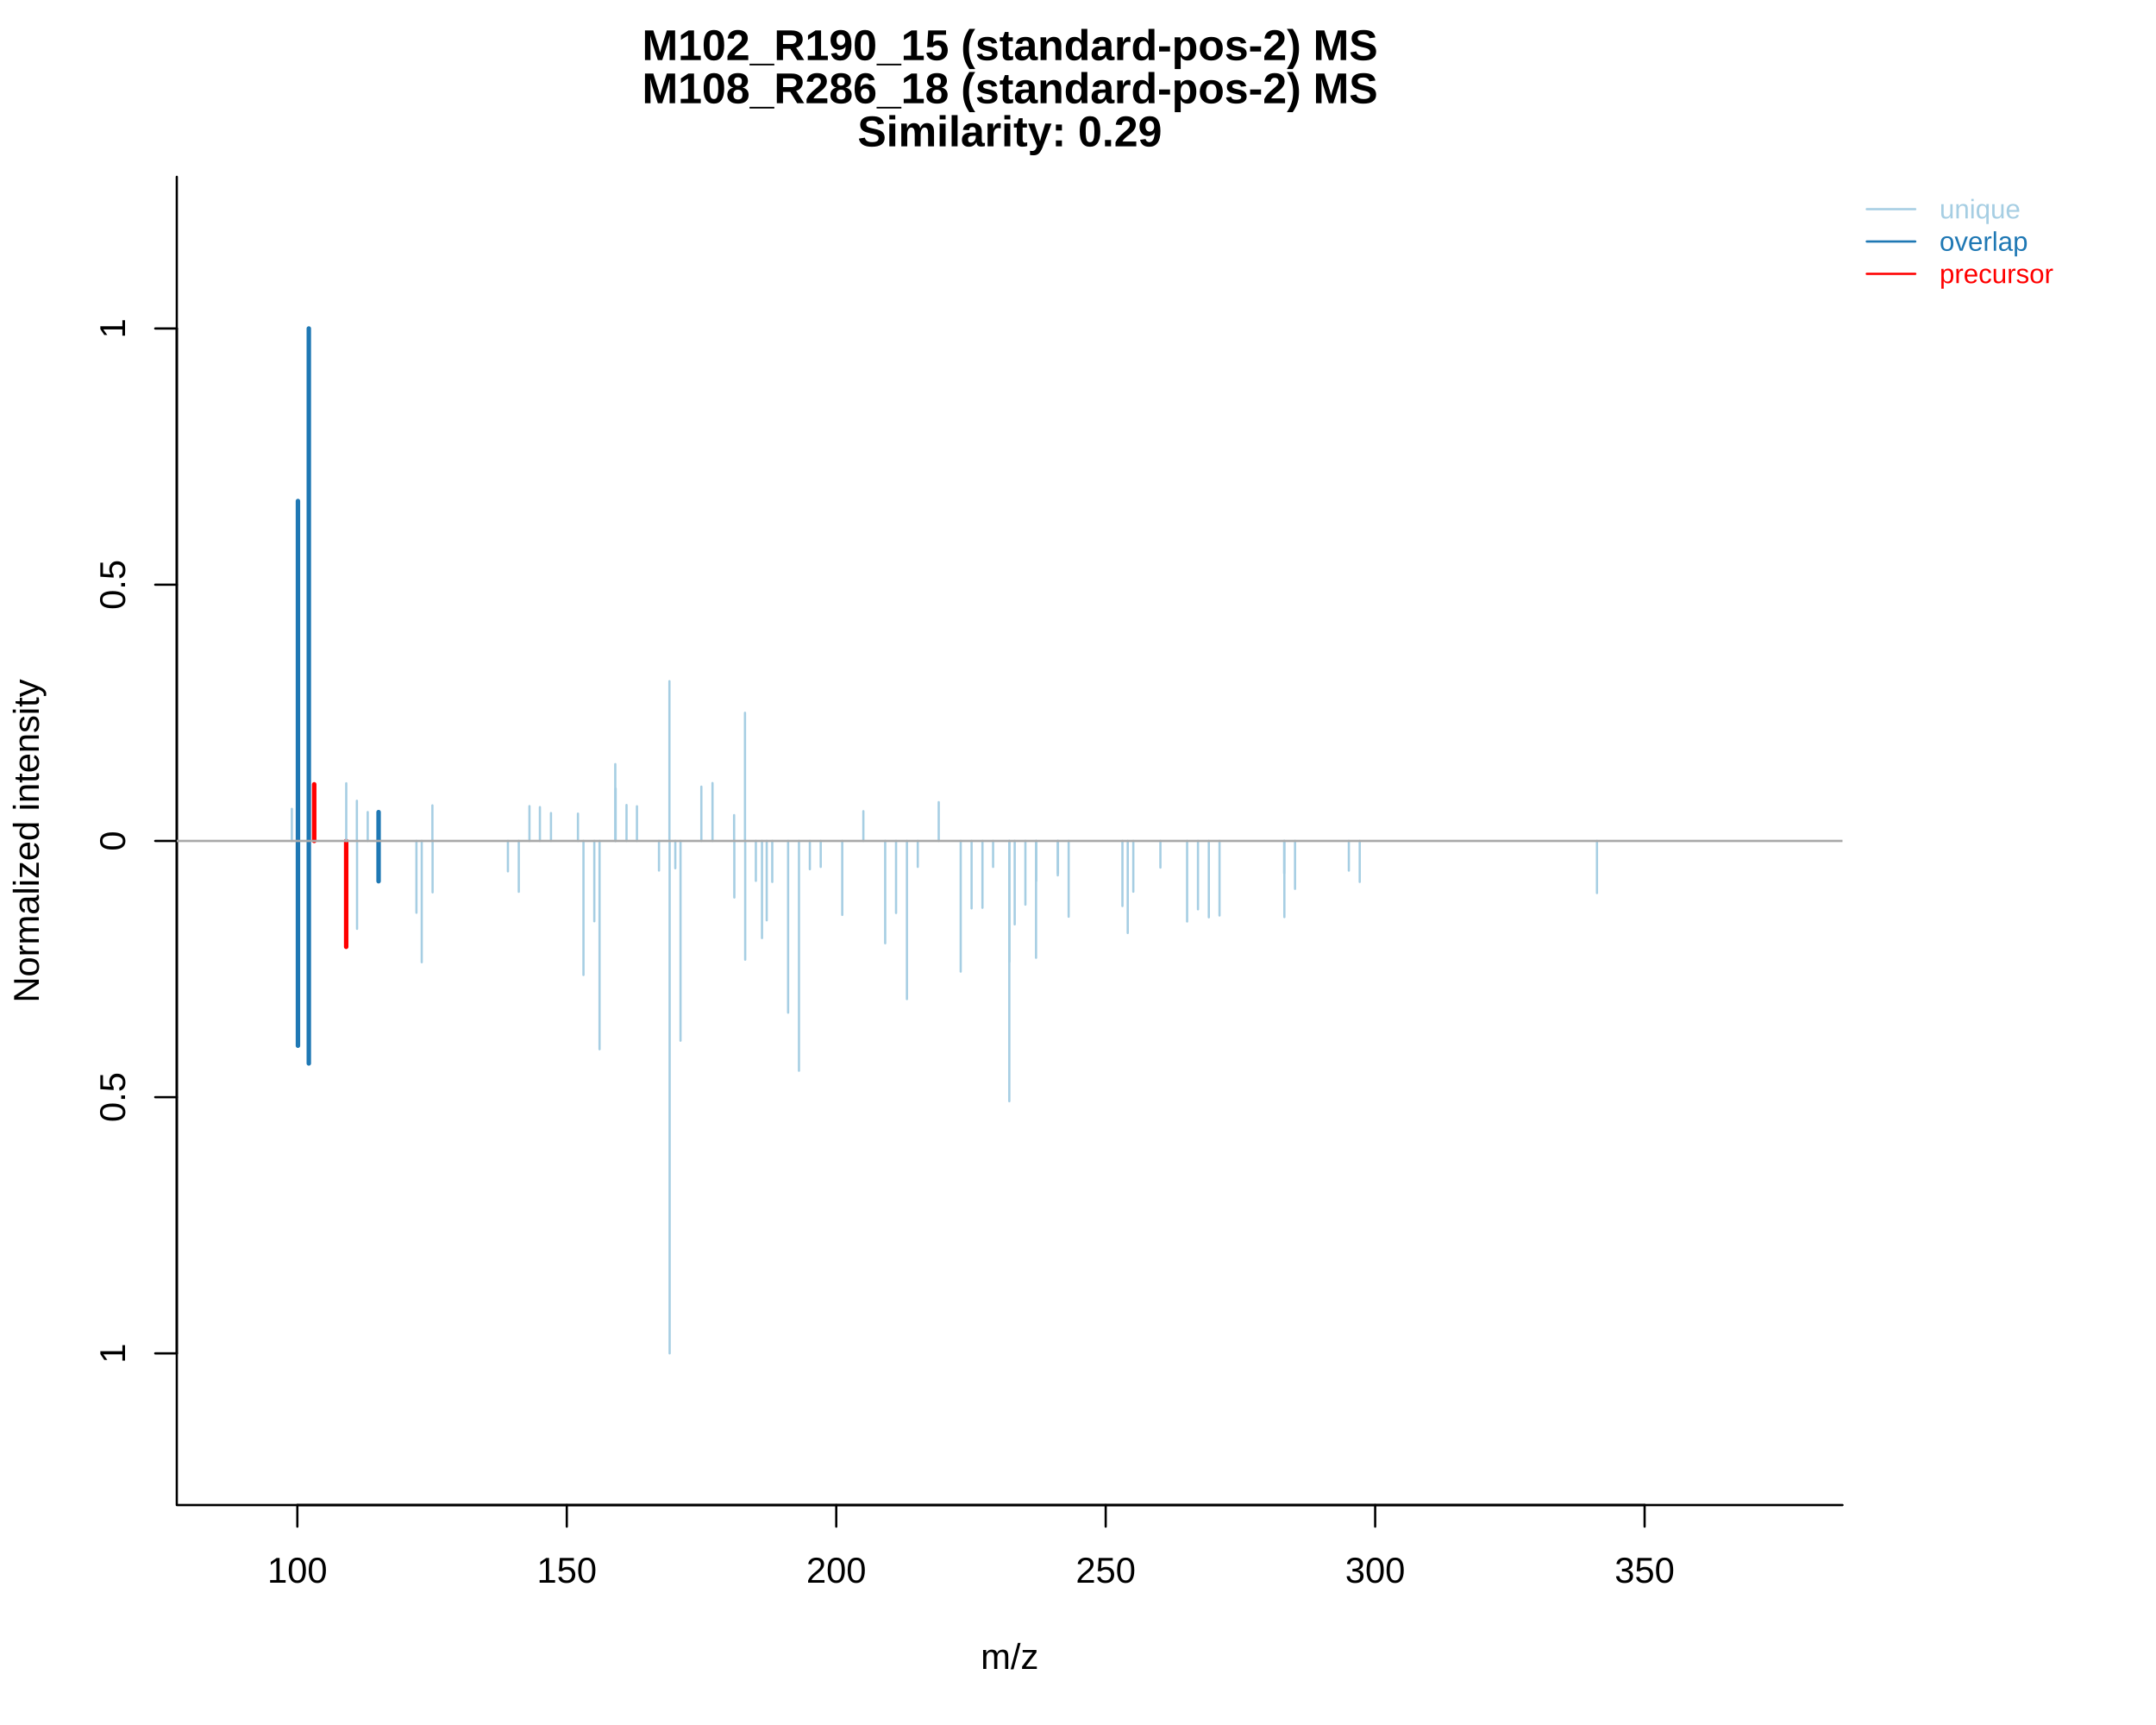
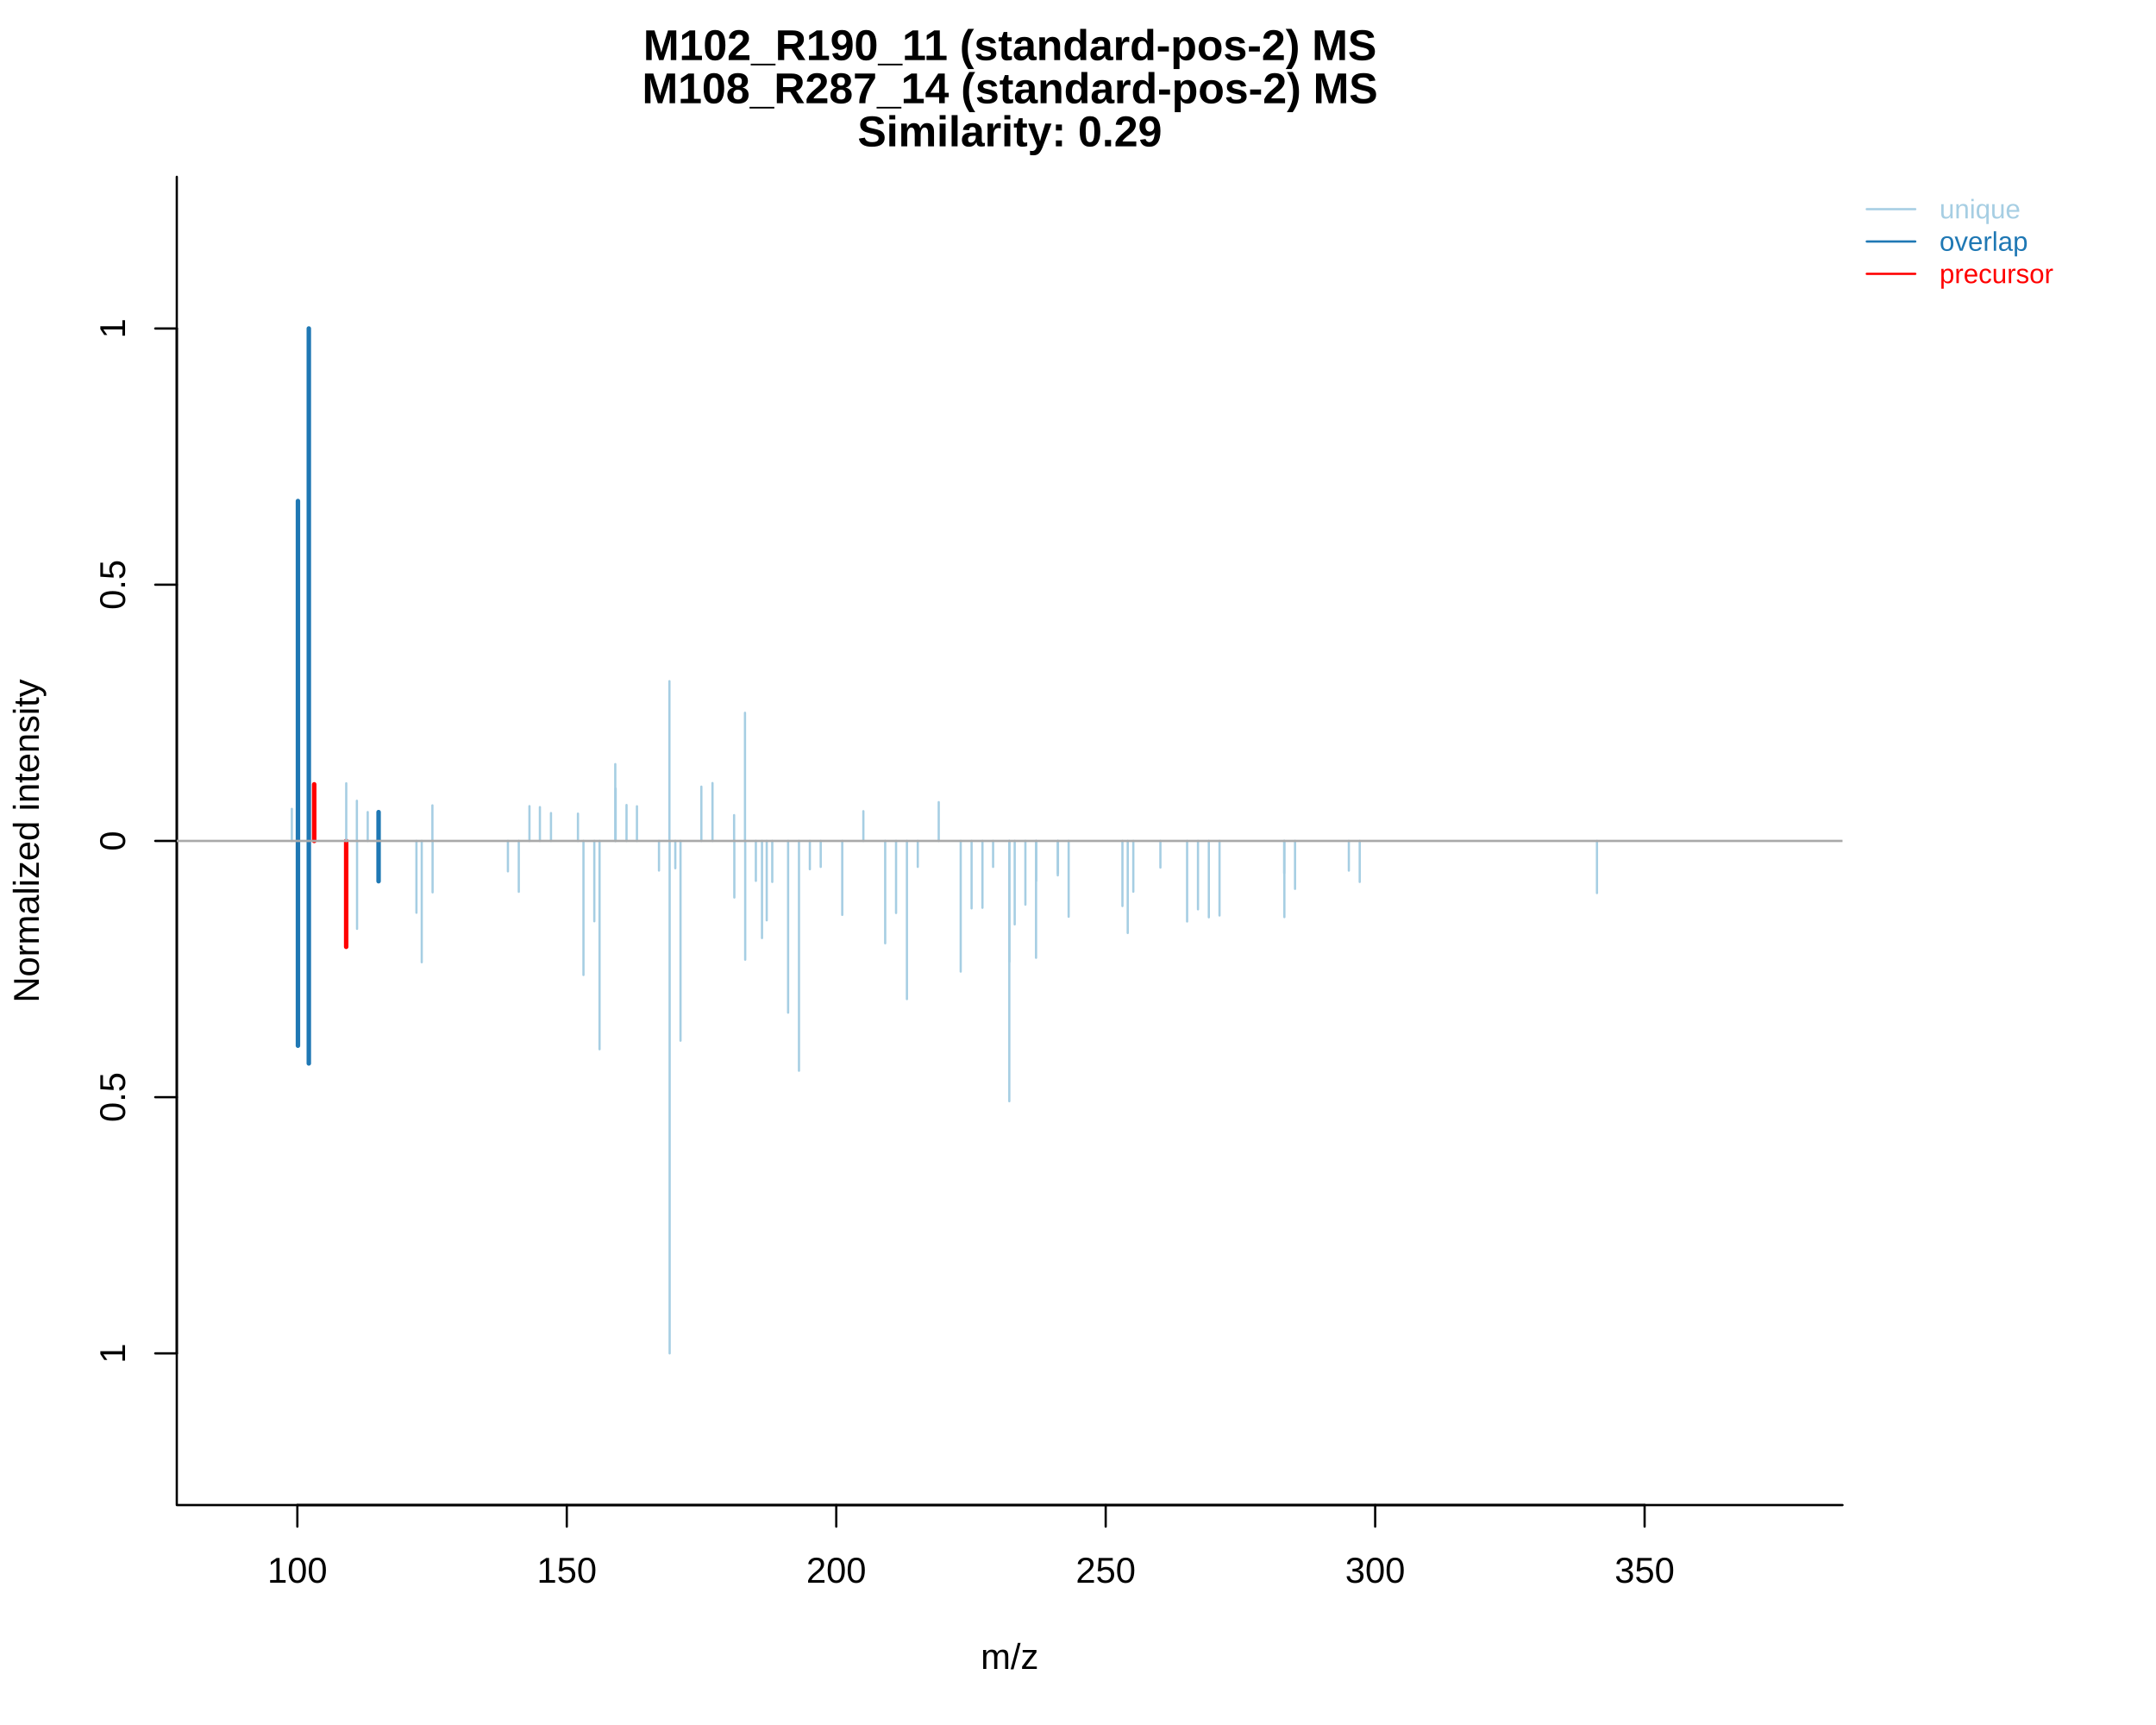
<svg xmlns="http://www.w3.org/2000/svg" viewBox="0 0 720.00 576.00">
  <defs>
    <style type="text/css">
    line, polyline, polygon, path, rect, circle {
      fill: none;
      stroke: #000000;
      stroke-linecap: round;
      stroke-linejoin: round;
      stroke-miterlimit: 10.00;
    }
  </style>
  </defs>
  <rect width="100%" height="100%" style="stroke: none; fill: #FFFFFF;" />
  <line x1="99.30" y1="502.56" x2="549.22" y2="502.56" style="stroke-width: 0.75;" />
  <line x1="99.30" y1="502.56" x2="99.30" y2="509.76" style="stroke-width: 0.75;" />
  <line x1="189.28" y1="502.56" x2="189.28" y2="509.76" style="stroke-width: 0.75;" />
  <line x1="279.27" y1="502.56" x2="279.27" y2="509.76" style="stroke-width: 0.75;" />
  <line x1="369.25" y1="502.56" x2="369.25" y2="509.76" style="stroke-width: 0.75;" />
  <line x1="459.24" y1="502.56" x2="459.24" y2="509.76" style="stroke-width: 0.75;" />
  <line x1="549.22" y1="502.56" x2="549.22" y2="509.76" style="stroke-width: 0.75;" />
  <text x="89.29" y="528.48" style="font-size: 12.00px; font-family: Liberation Sans;" textLength="20.02px" lengthAdjust="spacingAndGlyphs">100</text>
  <text x="179.28" y="528.48" style="font-size: 12.00px; font-family: Liberation Sans;" textLength="20.02px" lengthAdjust="spacingAndGlyphs">150</text>
  <text x="269.26" y="528.48" style="font-size: 12.00px; font-family: Liberation Sans;" textLength="20.02px" lengthAdjust="spacingAndGlyphs">200</text>
  <text x="359.25" y="528.48" style="font-size: 12.00px; font-family: Liberation Sans;" textLength="20.02px" lengthAdjust="spacingAndGlyphs">250</text>
  <text x="449.23" y="528.48" style="font-size: 12.00px; font-family: Liberation Sans;" textLength="20.02px" lengthAdjust="spacingAndGlyphs">300</text>
  <text x="539.22" y="528.48" style="font-size: 12.00px; font-family: Liberation Sans;" textLength="20.02px" lengthAdjust="spacingAndGlyphs">350</text>
  <polyline points="59.04,59.04 59.04,502.56 615.31,502.56 " style="stroke-width: 0.75;" />
  <defs>
    <clipPath id="cpMC4wMHw2NDUuNTV8NTc2LjAwfDAuMDA=">
      <rect x="0.00" y="0.00" width="645.55" height="576.00" />
    </clipPath>
  </defs>
  <g clip-path="url(#cpMC4wMHw2NDUuNTV8NTc2LjAwfDAuMDA=)">
-     <text x="214.42" y="20.07" style="font-size: 14.40px; font-weight: bold; font-family: Liberation Sans;" textLength="245.52px" lengthAdjust="spacingAndGlyphs">M102_R190_15 (standard-pos-2) MS</text>
+     <text x="214.82" y="20.07" style="font-size: 14.40px; font-weight: bold; font-family: Liberation Sans;" textLength="244.72px" lengthAdjust="spacingAndGlyphs">M102_R190_11 (standard-pos-2) MS</text>
  </g>
  <g clip-path="url(#cpMC4wMHw2NDUuNTV8NTc2LjAwfDAuMDA=)">
-     <text x="214.42" y="34.47" style="font-size: 14.40px; font-weight: bold; font-family: Liberation Sans;" textLength="245.52px" lengthAdjust="spacingAndGlyphs">M108_R286_18 (standard-pos-2) MS</text>
+     <text x="214.42" y="34.47" style="font-size: 14.40px; font-weight: bold; font-family: Liberation Sans;" textLength="245.52px" lengthAdjust="spacingAndGlyphs">M108_R287_14 (standard-pos-2) MS</text>
  </g>
  <g clip-path="url(#cpMC4wMHw2NDUuNTV8NTc2LjAwfDAuMDA=)">
    <text x="286.39" y="48.87" style="font-size: 14.40px; font-weight: bold; font-family: Liberation Sans;" textLength="101.58px" lengthAdjust="spacingAndGlyphs">Similarity: 0.29</text>
  </g>
  <g clip-path="url(#cpMC4wMHw2NDUuNTV8NTc2LjAwfDAuMDA=)">
    <text x="327.51" y="557.28" style="font-size: 12.00px; font-family: Liberation Sans;" textLength="19.33px" lengthAdjust="spacingAndGlyphs">m/z</text>
  </g>
  <g clip-path="url(#cpMC4wMHw2NDUuNTV8NTc2LjAwfDAuMDA=)">
    <text transform="translate(12.96,334.82) rotate(-90)" style="font-size: 12.00px; font-family: Liberation Sans;" textLength="108.05px" lengthAdjust="spacingAndGlyphs">Normalized intensity</text>
  </g>
  <defs>
    <clipPath id="cpNTkuMDR8NjE1LjMxfDUwMi41Nnw1OS4wNA==">
      <rect x="59.04" y="59.04" width="556.27" height="443.52" />
    </clipPath>
  </defs>
  <line x1="223.63" y1="280.80" x2="223.63" y2="451.91" style="stroke-width: 0.75; stroke: #A6CEE3;" clip-path="url(#cpNTkuMDR8NjE1LjMxfDUwMi41Nnw1OS4wNA==)" />
  <line x1="337.06" y1="280.80" x2="337.06" y2="367.72" style="stroke-width: 0.75; stroke: #A6CEE3;" clip-path="url(#cpNTkuMDR8NjE1LjMxfDUwMi41Nnw1OS4wNA==)" />
  <line x1="266.82" y1="280.80" x2="266.82" y2="357.54" style="stroke-width: 0.75; stroke: #A6CEE3;" clip-path="url(#cpNTkuMDR8NjE1LjMxfDUwMi41Nnw1OS4wNA==)" />
  <line x1="103.13" y1="280.80" x2="103.13" y2="355.09" style="stroke-width: 1.50; stroke: #1F78B4;" clip-path="url(#cpNTkuMDR8NjE1LjMxfDUwMi41Nnw1OS4wNA==)" />
  <line x1="200.22" y1="280.80" x2="200.22" y2="350.36" style="stroke-width: 0.75; stroke: #A6CEE3;" clip-path="url(#cpNTkuMDR8NjE1LjMxfDUwMi41Nnw1OS4wNA==)" />
  <line x1="99.50" y1="280.80" x2="99.50" y2="349.17" style="stroke-width: 1.50; stroke: #1F78B4;" clip-path="url(#cpNTkuMDR8NjE1LjMxfDUwMi41Nnw1OS4wNA==)" />
  <line x1="227.26" y1="280.80" x2="227.26" y2="347.50" style="stroke-width: 0.75; stroke: #A6CEE3;" clip-path="url(#cpNTkuMDR8NjE1LjMxfDUwMi41Nnw1OS4wNA==)" />
  <line x1="263.19" y1="280.80" x2="263.19" y2="338.14" style="stroke-width: 0.75; stroke: #A6CEE3;" clip-path="url(#cpNTkuMDR8NjE1LjMxfDUwMi41Nnw1OS4wNA==)" />
  <line x1="302.87" y1="280.80" x2="302.87" y2="333.61" style="stroke-width: 0.75; stroke: #A6CEE3;" clip-path="url(#cpNTkuMDR8NjE1LjMxfDUwMi41Nnw1OS4wNA==)" />
  <line x1="194.85" y1="280.80" x2="194.85" y2="325.56" style="stroke-width: 0.75; stroke: #A6CEE3;" clip-path="url(#cpNTkuMDR8NjE1LjMxfDUwMi41Nnw1OS4wNA==)" />
  <line x1="320.83" y1="280.80" x2="320.83" y2="324.43" style="stroke-width: 0.75; stroke: #A6CEE3;" clip-path="url(#cpNTkuMDR8NjE1LjMxfDUwMi41Nnw1OS4wNA==)" />
  <line x1="140.84" y1="280.80" x2="140.84" y2="321.31" style="stroke-width: 0.75; stroke: #A6CEE3;" clip-path="url(#cpNTkuMDR8NjE1LjMxfDUwMi41Nnw1OS4wNA==)" />
  <line x1="337.07" y1="280.80" x2="337.07" y2="321.10" style="stroke-width: 0.75; stroke: #A6CEE3;" clip-path="url(#cpNTkuMDR8NjE1LjMxfDUwMi41Nnw1OS4wNA==)" />
  <line x1="248.86" y1="280.80" x2="248.86" y2="320.45" style="stroke-width: 0.75; stroke: #A6CEE3;" clip-path="url(#cpNTkuMDR8NjE1LjMxfDUwMi41Nnw1OS4wNA==)" />
  <line x1="345.99" y1="280.80" x2="345.99" y2="319.82" style="stroke-width: 0.75; stroke: #A6CEE3;" clip-path="url(#cpNTkuMDR8NjE1LjMxfDUwMi41Nnw1OS4wNA==)" />
  <line x1="115.61" y1="280.80" x2="115.61" y2="316.16" style="stroke-width: 1.50; stroke: #FF0000;" clip-path="url(#cpNTkuMDR8NjE1LjMxfDUwMi41Nnw1OS4wNA==)" />
  <line x1="295.61" y1="280.80" x2="295.61" y2="314.97" style="stroke-width: 0.75; stroke: #A6CEE3;" clip-path="url(#cpNTkuMDR8NjE1LjMxfDUwMi41Nnw1OS4wNA==)" />
  <line x1="254.47" y1="280.80" x2="254.47" y2="313.23" style="stroke-width: 0.75; stroke: #A6CEE3;" clip-path="url(#cpNTkuMDR8NjE1LjMxfDUwMi41Nnw1OS4wNA==)" />
  <line x1="376.61" y1="280.80" x2="376.61" y2="311.54" style="stroke-width: 0.75; stroke: #A6CEE3;" clip-path="url(#cpNTkuMDR8NjE1LjMxfDUwMi41Nnw1OS4wNA==)" />
  <line x1="119.24" y1="280.80" x2="119.24" y2="310.15" style="stroke-width: 0.75; stroke: #A6CEE3;" clip-path="url(#cpNTkuMDR8NjE1LjMxfDUwMi41Nnw1OS4wNA==)" />
  <line x1="338.86" y1="280.80" x2="338.86" y2="308.66" style="stroke-width: 0.75; stroke: #A6CEE3;" clip-path="url(#cpNTkuMDR8NjE1LjMxfDUwMi41Nnw1OS4wNA==)" />
  <line x1="396.44" y1="280.80" x2="396.44" y2="307.70" style="stroke-width: 0.75; stroke: #A6CEE3;" clip-path="url(#cpNTkuMDR8NjE1LjMxfDUwMi41Nnw1OS4wNA==)" />
  <line x1="198.47" y1="280.80" x2="198.47" y2="307.63" style="stroke-width: 0.75; stroke: #A6CEE3;" clip-path="url(#cpNTkuMDR8NjE1LjMxfDUwMi41Nnw1OS4wNA==)" />
  <line x1="256.05" y1="280.80" x2="256.05" y2="307.31" style="stroke-width: 0.75; stroke: #A6CEE3;" clip-path="url(#cpNTkuMDR8NjE1LjMxfDUwMi41Nnw1OS4wNA==)" />
  <line x1="403.69" y1="280.80" x2="403.69" y2="306.30" style="stroke-width: 0.75; stroke: #A6CEE3;" clip-path="url(#cpNTkuMDR8NjE1LjMxfDUwMi41Nnw1OS4wNA==)" />
  <line x1="428.92" y1="280.80" x2="428.92" y2="306.23" style="stroke-width: 0.75; stroke: #A6CEE3;" clip-path="url(#cpNTkuMDR8NjE1LjMxfDUwMi41Nnw1OS4wNA==)" />
  <line x1="356.88" y1="280.80" x2="356.88" y2="306.11" style="stroke-width: 0.75; stroke: #A6CEE3;" clip-path="url(#cpNTkuMDR8NjE1LjMxfDUwMi41Nnw1OS4wNA==)" />
  <line x1="407.26" y1="280.80" x2="407.26" y2="305.70" style="stroke-width: 0.75; stroke: #A6CEE3;" clip-path="url(#cpNTkuMDR8NjE1LjMxfDUwMi41Nnw1OS4wNA==)" />
  <line x1="281.27" y1="280.80" x2="281.27" y2="305.50" style="stroke-width: 0.75; stroke: #A6CEE3;" clip-path="url(#cpNTkuMDR8NjE1LjMxfDUwMi41Nnw1OS4wNA==)" />
  <line x1="299.24" y1="280.80" x2="299.24" y2="304.86" style="stroke-width: 0.75; stroke: #A6CEE3;" clip-path="url(#cpNTkuMDR8NjE1LjMxfDUwMi41Nnw1OS4wNA==)" />
  <line x1="139.07" y1="280.80" x2="139.07" y2="304.78" style="stroke-width: 0.75; stroke: #A6CEE3;" clip-path="url(#cpNTkuMDR8NjE1LjMxfDUwMi41Nnw1OS4wNA==)" />
  <line x1="400.07" y1="280.80" x2="400.07" y2="303.64" style="stroke-width: 0.75; stroke: #A6CEE3;" clip-path="url(#cpNTkuMDR8NjE1LjMxfDUwMi41Nnw1OS4wNA==)" />
  <line x1="324.46" y1="280.80" x2="324.46" y2="303.32" style="stroke-width: 0.75; stroke: #A6CEE3;" clip-path="url(#cpNTkuMDR8NjE1LjMxfDUwMi41Nnw1OS4wNA==)" />
  <line x1="328.09" y1="280.80" x2="328.09" y2="303.12" style="stroke-width: 0.75; stroke: #A6CEE3;" clip-path="url(#cpNTkuMDR8NjE1LjMxfDUwMi41Nnw1OS4wNA==)" />
  <line x1="374.84" y1="280.80" x2="374.84" y2="302.54" style="stroke-width: 0.75; stroke: #A6CEE3;" clip-path="url(#cpNTkuMDR8NjE1LjMxfDUwMi41Nnw1OS4wNA==)" />
  <line x1="342.43" y1="280.80" x2="342.43" y2="302.07" style="stroke-width: 0.75; stroke: #A6CEE3;" clip-path="url(#cpNTkuMDR8NjE1LjMxfDUwMi41Nnw1OS4wNA==)" />
  <line x1="245.23" y1="280.80" x2="245.23" y2="299.69" style="stroke-width: 0.75; stroke: #A6CEE3;" clip-path="url(#cpNTkuMDR8NjE1LjMxfDUwMi41Nnw1OS4wNA==)" />
  <line x1="533.31" y1="280.80" x2="533.31" y2="298.20" style="stroke-width: 0.75; stroke: #A6CEE3;" clip-path="url(#cpNTkuMDR8NjE1LjMxfDUwMi41Nnw1OS4wNA==)" />
  <line x1="144.46" y1="280.80" x2="144.46" y2="297.97" style="stroke-width: 0.75; stroke: #A6CEE3;" clip-path="url(#cpNTkuMDR8NjE1LjMxfDUwMi41Nnw1OS4wNA==)" />
  <line x1="173.25" y1="280.80" x2="173.25" y2="297.78" style="stroke-width: 0.75; stroke: #A6CEE3;" clip-path="url(#cpNTkuMDR8NjE1LjMxfDUwMi41Nnw1OS4wNA==)" />
  <line x1="378.47" y1="280.80" x2="378.47" y2="297.75" style="stroke-width: 0.75; stroke: #A6CEE3;" clip-path="url(#cpNTkuMDR8NjE1LjMxfDUwMi41Nnw1OS4wNA==)" />
  <line x1="432.48" y1="280.80" x2="432.48" y2="296.81" style="stroke-width: 0.75; stroke: #A6CEE3;" clip-path="url(#cpNTkuMDR8NjE1LjMxfDUwMi41Nnw1OS4wNA==)" />
  <line x1="454.08" y1="280.80" x2="454.08" y2="294.49" style="stroke-width: 0.75; stroke: #A6CEE3;" clip-path="url(#cpNTkuMDR8NjE1LjMxfDUwMi41Nnw1OS4wNA==)" />
  <line x1="257.90" y1="280.80" x2="257.90" y2="294.49" style="stroke-width: 0.75; stroke: #A6CEE3;" clip-path="url(#cpNTkuMDR8NjE1LjMxfDUwMi41Nnw1OS4wNA==)" />
  <line x1="126.43" y1="280.80" x2="126.43" y2="294.25" style="stroke-width: 1.50; stroke: #1F78B4;" clip-path="url(#cpNTkuMDR8NjE1LjMxfDUwMi41Nnw1OS4wNA==)" />
  <line x1="252.42" y1="280.80" x2="252.42" y2="294.13" style="stroke-width: 0.75; stroke: #A6CEE3;" clip-path="url(#cpNTkuMDR8NjE1LjMxfDUwMi41Nnw1OS4wNA==)" />
  <line x1="346.06" y1="280.80" x2="346.06" y2="294.09" style="stroke-width: 0.75; stroke: #A6CEE3;" clip-path="url(#cpNTkuMDR8NjE1LjMxfDUwMi41Nnw1OS4wNA==)" />
  <line x1="353.25" y1="280.80" x2="353.25" y2="292.30" style="stroke-width: 0.75; stroke: #A6CEE3;" clip-path="url(#cpNTkuMDR8NjE1LjMxfDUwMi41Nnw1OS4wNA==)" />
  <line x1="353.31" y1="280.80" x2="353.31" y2="291.59" style="stroke-width: 0.75; stroke: #A6CEE3;" clip-path="url(#cpNTkuMDR8NjE1LjMxfDUwMi41Nnw1OS4wNA==)" />
  <line x1="428.85" y1="280.80" x2="428.85" y2="291.56" style="stroke-width: 0.75; stroke: #A6CEE3;" clip-path="url(#cpNTkuMDR8NjE1LjMxfDUwMi41Nnw1OS4wNA==)" />
  <line x1="169.62" y1="280.80" x2="169.62" y2="290.96" style="stroke-width: 0.75; stroke: #A6CEE3;" clip-path="url(#cpNTkuMDR8NjE1LjMxfDUwMi41Nnw1OS4wNA==)" />
  <line x1="450.45" y1="280.80" x2="450.45" y2="290.71" style="stroke-width: 0.75; stroke: #A6CEE3;" clip-path="url(#cpNTkuMDR8NjE1LjMxfDUwMi41Nnw1OS4wNA==)" />
  <line x1="220.07" y1="280.80" x2="220.07" y2="290.69" style="stroke-width: 0.75; stroke: #A6CEE3;" clip-path="url(#cpNTkuMDR8NjE1LjMxfDUwMi41Nnw1OS4wNA==)" />
  <line x1="270.45" y1="280.80" x2="270.45" y2="290.25" style="stroke-width: 0.75; stroke: #A6CEE3;" clip-path="url(#cpNTkuMDR8NjE1LjMxfDUwMi41Nnw1OS4wNA==)" />
  <line x1="225.52" y1="280.80" x2="225.52" y2="289.93" style="stroke-width: 0.75; stroke: #A6CEE3;" clip-path="url(#cpNTkuMDR8NjE1LjMxfDUwMi41Nnw1OS4wNA==)" />
  <line x1="387.52" y1="280.80" x2="387.52" y2="289.69" style="stroke-width: 0.75; stroke: #A6CEE3;" clip-path="url(#cpNTkuMDR8NjE1LjMxfDUwMi41Nnw1OS4wNA==)" />
  <line x1="274.08" y1="280.80" x2="274.08" y2="289.47" style="stroke-width: 0.75; stroke: #A6CEE3;" clip-path="url(#cpNTkuMDR8NjE1LjMxfDUwMi41Nnw1OS4wNA==)" />
  <line x1="331.65" y1="280.80" x2="331.65" y2="289.47" style="stroke-width: 0.75; stroke: #A6CEE3;" clip-path="url(#cpNTkuMDR8NjE1LjMxfDUwMi41Nnw1OS4wNA==)" />
  <line x1="306.49" y1="280.80" x2="306.49" y2="289.46" style="stroke-width: 0.75; stroke: #A6CEE3;" clip-path="url(#cpNTkuMDR8NjE1LjMxfDUwMi41Nnw1OS4wNA==)" />
  <line x1="245.16" y1="280.80" x2="245.16" y2="272.17" style="stroke-width: 0.75; stroke: #A6CEE3;" clip-path="url(#cpNTkuMDR8NjE1LjMxfDUwMi41Nnw1OS4wNA==)" />
  <line x1="193.01" y1="280.80" x2="193.01" y2="271.68" style="stroke-width: 0.75; stroke: #A6CEE3;" clip-path="url(#cpNTkuMDR8NjE1LjMxfDUwMi41Nnw1OS4wNA==)" />
  <line x1="184.00" y1="280.80" x2="184.00" y2="271.49" style="stroke-width: 0.75; stroke: #A6CEE3;" clip-path="url(#cpNTkuMDR8NjE1LjMxfDUwMi41Nnw1OS4wNA==)" />
  <line x1="126.43" y1="280.80" x2="126.43" y2="271.17" style="stroke-width: 1.50; stroke: #1F78B4;" clip-path="url(#cpNTkuMDR8NjE1LjMxfDUwMi41Nnw1OS4wNA==)" />
  <line x1="122.80" y1="280.80" x2="122.80" y2="271.16" style="stroke-width: 0.75; stroke: #A6CEE3;" clip-path="url(#cpNTkuMDR8NjE1LjMxfDUwMi41Nnw1OS4wNA==)" />
  <line x1="288.32" y1="280.80" x2="288.32" y2="270.86" style="stroke-width: 0.75; stroke: #A6CEE3;" clip-path="url(#cpNTkuMDR8NjE1LjMxfDUwMi41Nnw1OS4wNA==)" />
  <line x1="97.46" y1="280.80" x2="97.46" y2="270.09" style="stroke-width: 0.75; stroke: #A6CEE3;" clip-path="url(#cpNTkuMDR8NjE1LjMxfDUwMi41Nnw1OS4wNA==)" />
  <line x1="180.30" y1="280.80" x2="180.30" y2="269.51" style="stroke-width: 0.75; stroke: #A6CEE3;" clip-path="url(#cpNTkuMDR8NjE1LjMxfDUwMi41Nnw1OS4wNA==)" />
  <line x1="212.71" y1="280.80" x2="212.71" y2="269.22" style="stroke-width: 0.75; stroke: #A6CEE3;" clip-path="url(#cpNTkuMDR8NjE1LjMxfDUwMi41Nnw1OS4wNA==)" />
  <line x1="176.81" y1="280.80" x2="176.81" y2="269.18" style="stroke-width: 0.75; stroke: #A6CEE3;" clip-path="url(#cpNTkuMDR8NjE1LjMxfDUwMi41Nnw1OS4wNA==)" />
  <line x1="144.40" y1="280.80" x2="144.40" y2="268.92" style="stroke-width: 0.75; stroke: #A6CEE3;" clip-path="url(#cpNTkuMDR8NjE1LjMxfDUwMi41Nnw1OS4wNA==)" />
  <line x1="209.23" y1="280.80" x2="209.23" y2="268.80" style="stroke-width: 0.75; stroke: #A6CEE3;" clip-path="url(#cpNTkuMDR8NjE1LjMxfDUwMi41Nnw1OS4wNA==)" />
  <line x1="313.49" y1="280.80" x2="313.49" y2="267.85" style="stroke-width: 0.75; stroke: #A6CEE3;" clip-path="url(#cpNTkuMDR8NjE1LjMxfDUwMi41Nnw1OS4wNA==)" />
  <line x1="119.18" y1="280.80" x2="119.18" y2="267.39" style="stroke-width: 0.75; stroke: #A6CEE3;" clip-path="url(#cpNTkuMDR8NjE1LjMxfDUwMi41Nnw1OS4wNA==)" />
  <line x1="205.60" y1="280.80" x2="205.60" y2="263.32" style="stroke-width: 0.75; stroke: #A6CEE3;" clip-path="url(#cpNTkuMDR8NjE1LjMxfDUwMi41Nnw1OS4wNA==)" />
  <line x1="234.22" y1="280.80" x2="234.22" y2="262.67" style="stroke-width: 0.75; stroke: #A6CEE3;" clip-path="url(#cpNTkuMDR8NjE1LjMxfDUwMi41Nnw1OS4wNA==)" />
  <line x1="104.93" y1="280.80" x2="104.93" y2="261.89" style="stroke-width: 1.50; stroke: #FF0000;" clip-path="url(#cpNTkuMDR8NjE1LjMxfDUwMi41Nnw1OS4wNA==)" />
  <line x1="115.63" y1="280.80" x2="115.63" y2="261.55" style="stroke-width: 0.75; stroke: #A6CEE3;" clip-path="url(#cpNTkuMDR8NjE1LjMxfDUwMi41Nnw1OS4wNA==)" />
  <line x1="237.94" y1="280.80" x2="237.94" y2="261.47" style="stroke-width: 0.75; stroke: #A6CEE3;" clip-path="url(#cpNTkuMDR8NjE1LjMxfDUwMi41Nnw1OS4wNA==)" />
  <line x1="205.47" y1="280.80" x2="205.47" y2="255.15" style="stroke-width: 0.75; stroke: #A6CEE3;" clip-path="url(#cpNTkuMDR8NjE1LjMxfDUwMi41Nnw1OS4wNA==)" />
  <line x1="248.79" y1="280.80" x2="248.79" y2="238.01" style="stroke-width: 0.75; stroke: #A6CEE3;" clip-path="url(#cpNTkuMDR8NjE1LjMxfDUwMi41Nnw1OS4wNA==)" />
  <line x1="223.56" y1="280.80" x2="223.56" y2="227.45" style="stroke-width: 0.75; stroke: #A6CEE3;" clip-path="url(#cpNTkuMDR8NjE1LjMxfDUwMi41Nnw1OS4wNA==)" />
  <line x1="99.50" y1="280.80" x2="99.50" y2="167.30" style="stroke-width: 1.50; stroke: #1F78B4;" clip-path="url(#cpNTkuMDR8NjE1LjMxfDUwMi41Nnw1OS4wNA==)" />
  <line x1="103.13" y1="280.80" x2="103.13" y2="109.69" style="stroke-width: 1.50; stroke: #1F78B4;" clip-path="url(#cpNTkuMDR8NjE1LjMxfDUwMi41Nnw1OS4wNA==)" />
  <defs>
    <clipPath id="cpMC4wMHw3MjAuMDB8NTc2LjAwfDAuMDA=">
      <rect x="0.00" y="0.00" width="720.00" height="576.00" />
    </clipPath>
  </defs>
  <line x1="59.04" y1="451.91" x2="59.04" y2="109.69" style="stroke-width: 0.75;" clip-path="url(#cpMC4wMHw3MjAuMDB8NTc2LjAwfDAuMDA=)" />
  <line x1="59.04" y1="451.91" x2="51.84" y2="451.91" style="stroke-width: 0.75;" clip-path="url(#cpMC4wMHw3MjAuMDB8NTc2LjAwfDAuMDA=)" />
  <line x1="59.04" y1="366.36" x2="51.84" y2="366.36" style="stroke-width: 0.75;" clip-path="url(#cpMC4wMHw3MjAuMDB8NTc2LjAwfDAuMDA=)" />
  <line x1="59.04" y1="280.80" x2="51.84" y2="280.80" style="stroke-width: 0.75;" clip-path="url(#cpMC4wMHw3MjAuMDB8NTc2LjAwfDAuMDA=)" />
  <line x1="59.04" y1="195.24" x2="51.84" y2="195.24" style="stroke-width: 0.75;" clip-path="url(#cpMC4wMHw3MjAuMDB8NTc2LjAwfDAuMDA=)" />
  <line x1="59.04" y1="109.69" x2="51.84" y2="109.69" style="stroke-width: 0.75;" clip-path="url(#cpMC4wMHw3MjAuMDB8NTc2LjAwfDAuMDA=)" />
  <g clip-path="url(#cpMC4wMHw3MjAuMDB8NTc2LjAwfDAuMDA=)">
    <text transform="translate(41.76,455.25) rotate(-90)" style="font-size: 12.00px; font-family: Liberation Sans;" textLength="6.67px" lengthAdjust="spacingAndGlyphs">1</text>
  </g>
  <g clip-path="url(#cpMC4wMHw3MjAuMDB8NTc2LjAwfDAuMDA=)">
    <text transform="translate(41.76,374.69) rotate(-90)" style="font-size: 12.00px; font-family: Liberation Sans;" textLength="16.67px" lengthAdjust="spacingAndGlyphs">0.5</text>
  </g>
  <g clip-path="url(#cpMC4wMHw3MjAuMDB8NTc2LjAwfDAuMDA=)">
    <text transform="translate(41.76,284.14) rotate(-90)" style="font-size: 12.00px; font-family: Liberation Sans;" textLength="6.67px" lengthAdjust="spacingAndGlyphs">0</text>
  </g>
  <g clip-path="url(#cpMC4wMHw3MjAuMDB8NTc2LjAwfDAuMDA=)">
    <text transform="translate(41.76,203.58) rotate(-90)" style="font-size: 12.00px; font-family: Liberation Sans;" textLength="16.67px" lengthAdjust="spacingAndGlyphs">0.5</text>
  </g>
  <g clip-path="url(#cpMC4wMHw3MjAuMDB8NTc2LjAwfDAuMDA=)">
    <text transform="translate(41.76,113.02) rotate(-90)" style="font-size: 12.00px; font-family: Liberation Sans;" textLength="6.67px" lengthAdjust="spacingAndGlyphs">1</text>
  </g>
  <defs>
    <clipPath id="cpNTkuMDR8NjE1LjMxfDUwMi41Nnw1OS4wNA==">
      <rect x="59.04" y="59.04" width="556.27" height="443.52" />
    </clipPath>
  </defs>
  <line x1="59.04" y1="280.80" x2="615.31" y2="280.80" style="stroke-width: 0.75; stroke: #A9A9A9;" clip-path="url(#cpNTkuMDR8NjE1LjMxfDUwMi41Nnw1OS4wNA==)" />
  <defs>
    <clipPath id="cpMC4wMHw3MjAuMDB8NTc2LjAwfDAuMDA=">
      <rect x="0.00" y="0.00" width="720.00" height="576.00" />
    </clipPath>
  </defs>
  <line x1="623.41" y1="69.84" x2="639.61" y2="69.84" style="stroke-width: 0.75; stroke: #A6CEE3;" clip-path="url(#cpMC4wMHw3MjAuMDB8NTc2LjAwfDAuMDA=)" />
  <line x1="623.41" y1="80.64" x2="639.61" y2="80.64" style="stroke-width: 0.75; stroke: #1F78B4;" clip-path="url(#cpMC4wMHw3MjAuMDB8NTc2LjAwfDAuMDA=)" />
  <line x1="623.41" y1="91.44" x2="639.61" y2="91.44" style="stroke-width: 0.75; stroke: #FF0000;" clip-path="url(#cpMC4wMHw3MjAuMDB8NTc2LjAwfDAuMDA=)" />
  <g clip-path="url(#cpMC4wMHw3MjAuMDB8NTc2LjAwfDAuMDA=)">
    <text x="647.71" y="72.93" style="font-size: 9.00px; fill: #A6CEE3; font-family: Liberation Sans;" textLength="27.00px" lengthAdjust="spacingAndGlyphs">unique</text>
  </g>
  <g clip-path="url(#cpMC4wMHw3MjAuMDB8NTc2LjAwfDAuMDA=)">
    <text x="647.71" y="83.73" style="font-size: 9.00px; fill: #1F78B4; font-family: Liberation Sans;" textLength="29.50px" lengthAdjust="spacingAndGlyphs">overlap</text>
  </g>
  <g clip-path="url(#cpMC4wMHw3MjAuMDB8NTc2LjAwfDAuMDA=)">
    <text x="647.71" y="94.53" style="font-size: 9.00px; fill: #FF0000; font-family: Liberation Sans;" textLength="38.00px" lengthAdjust="spacingAndGlyphs">precursor</text>
  </g>
</svg>
